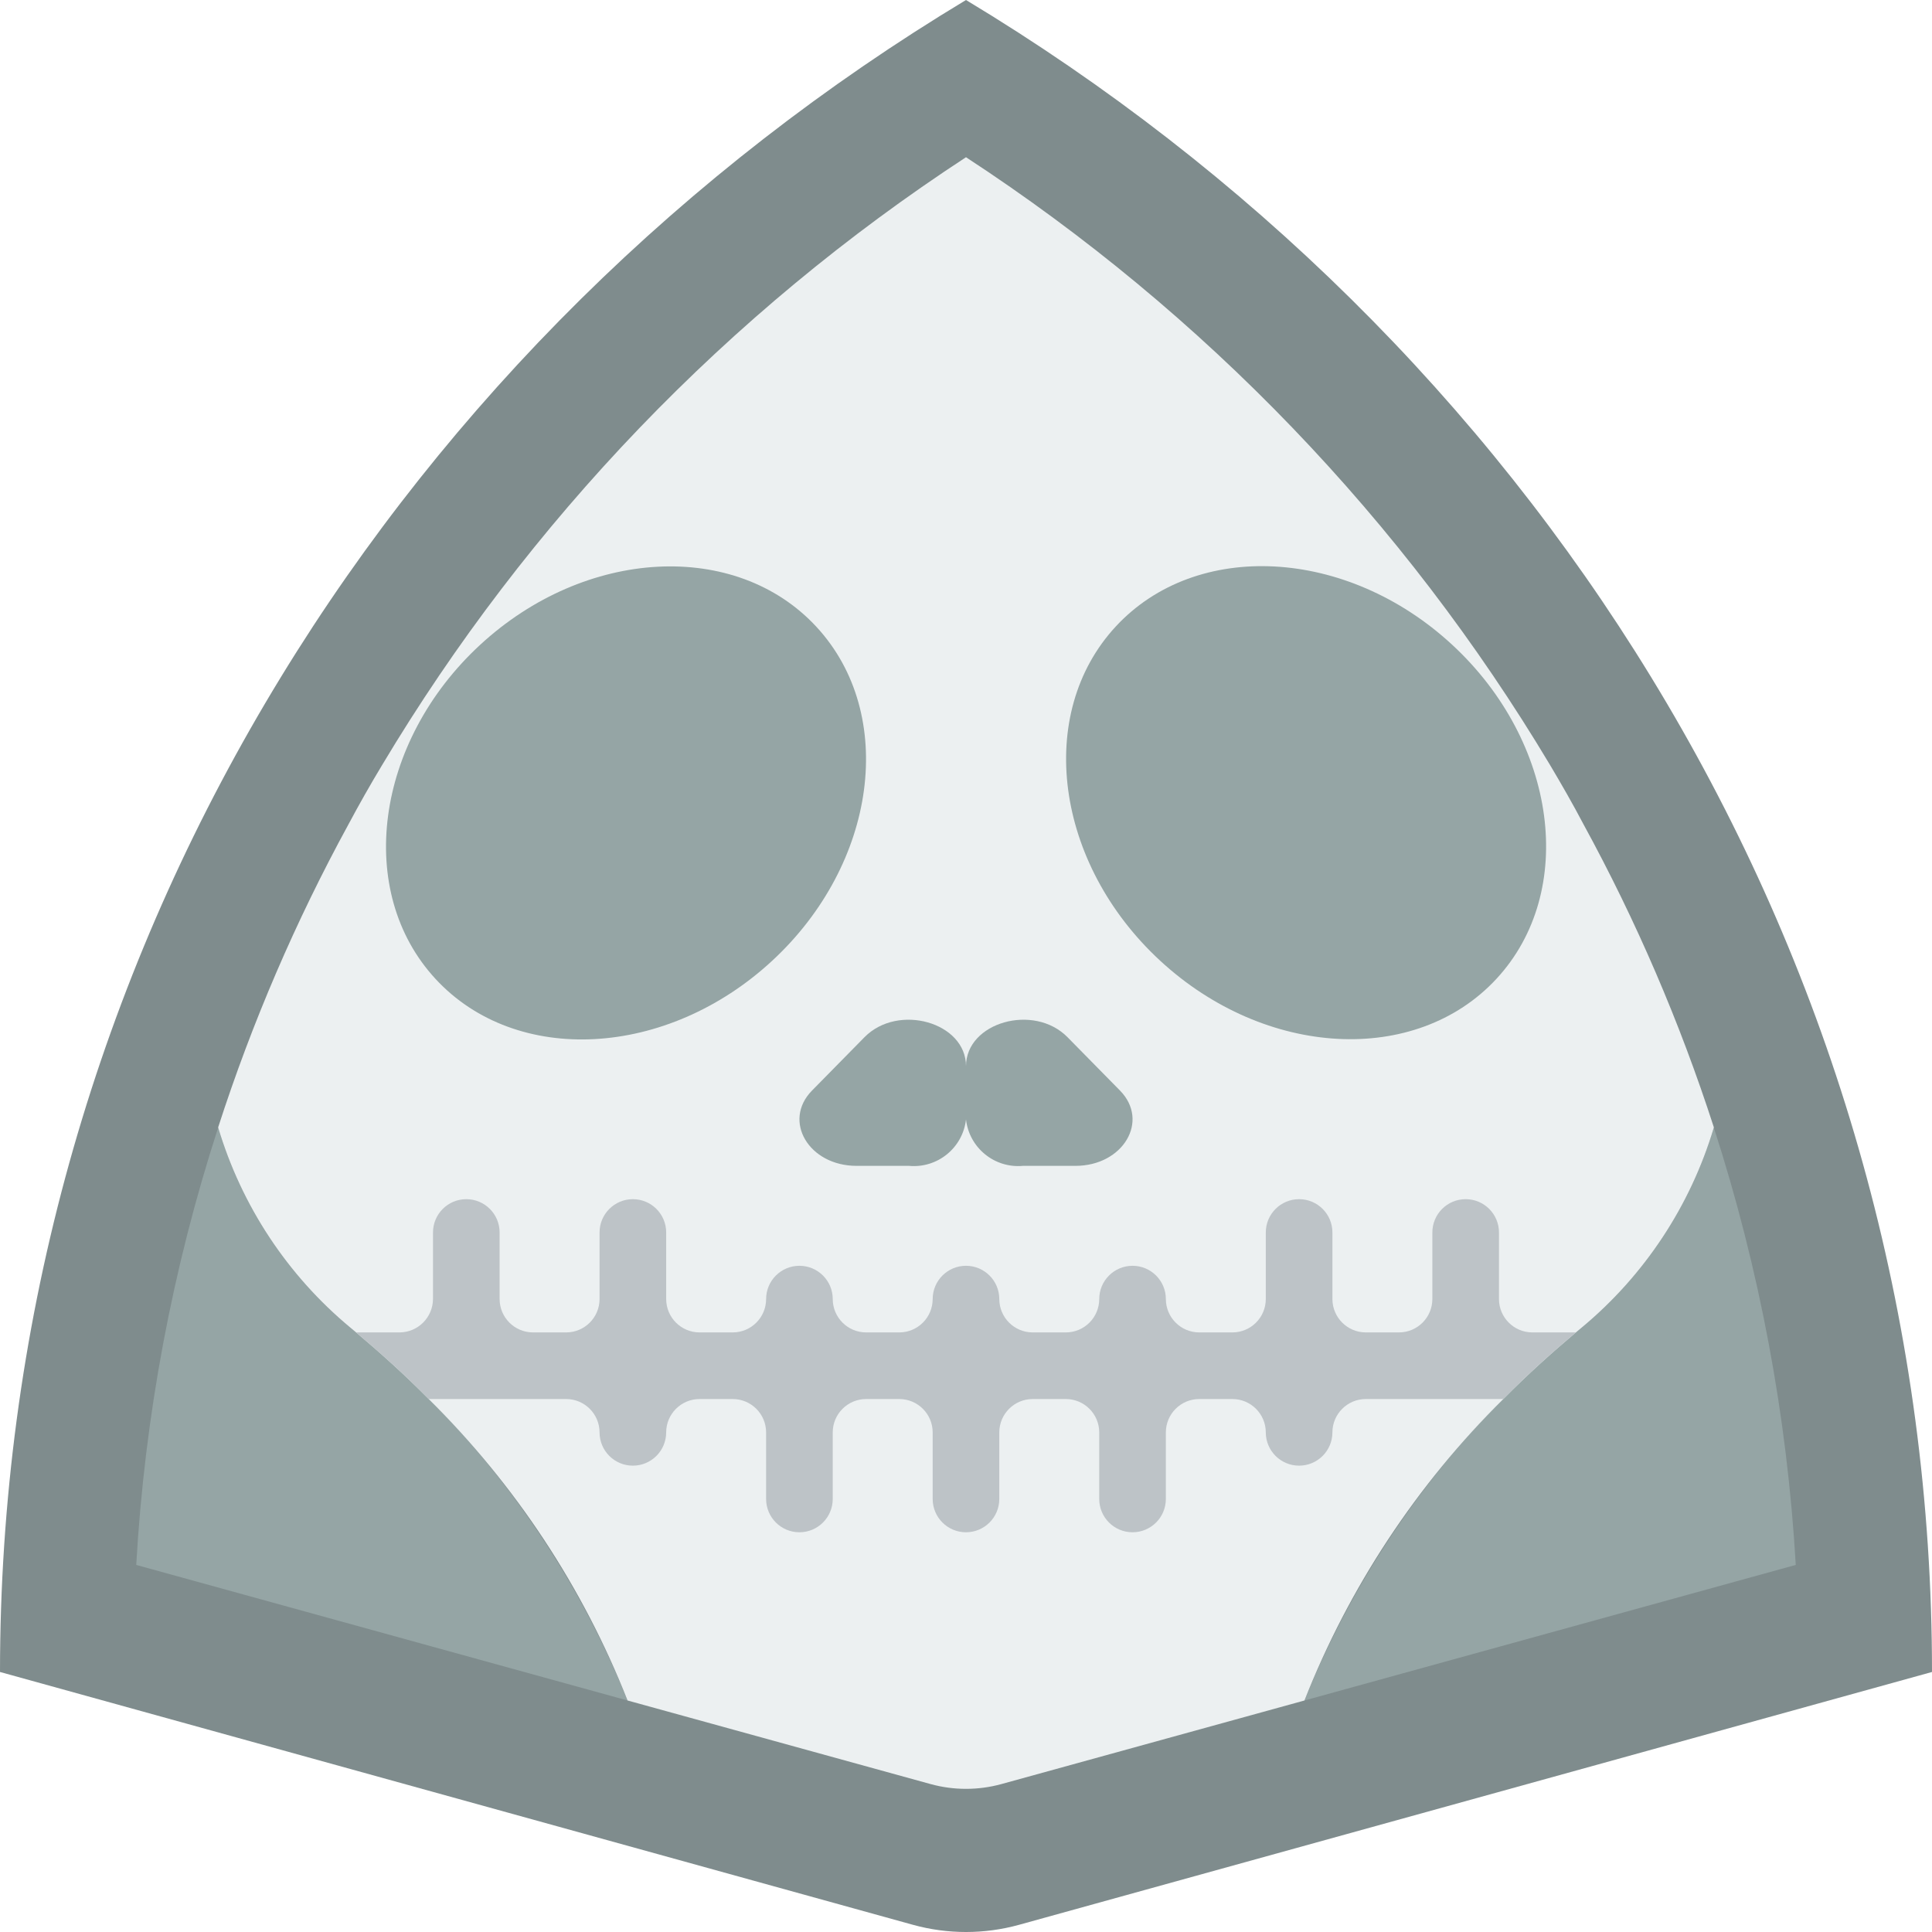
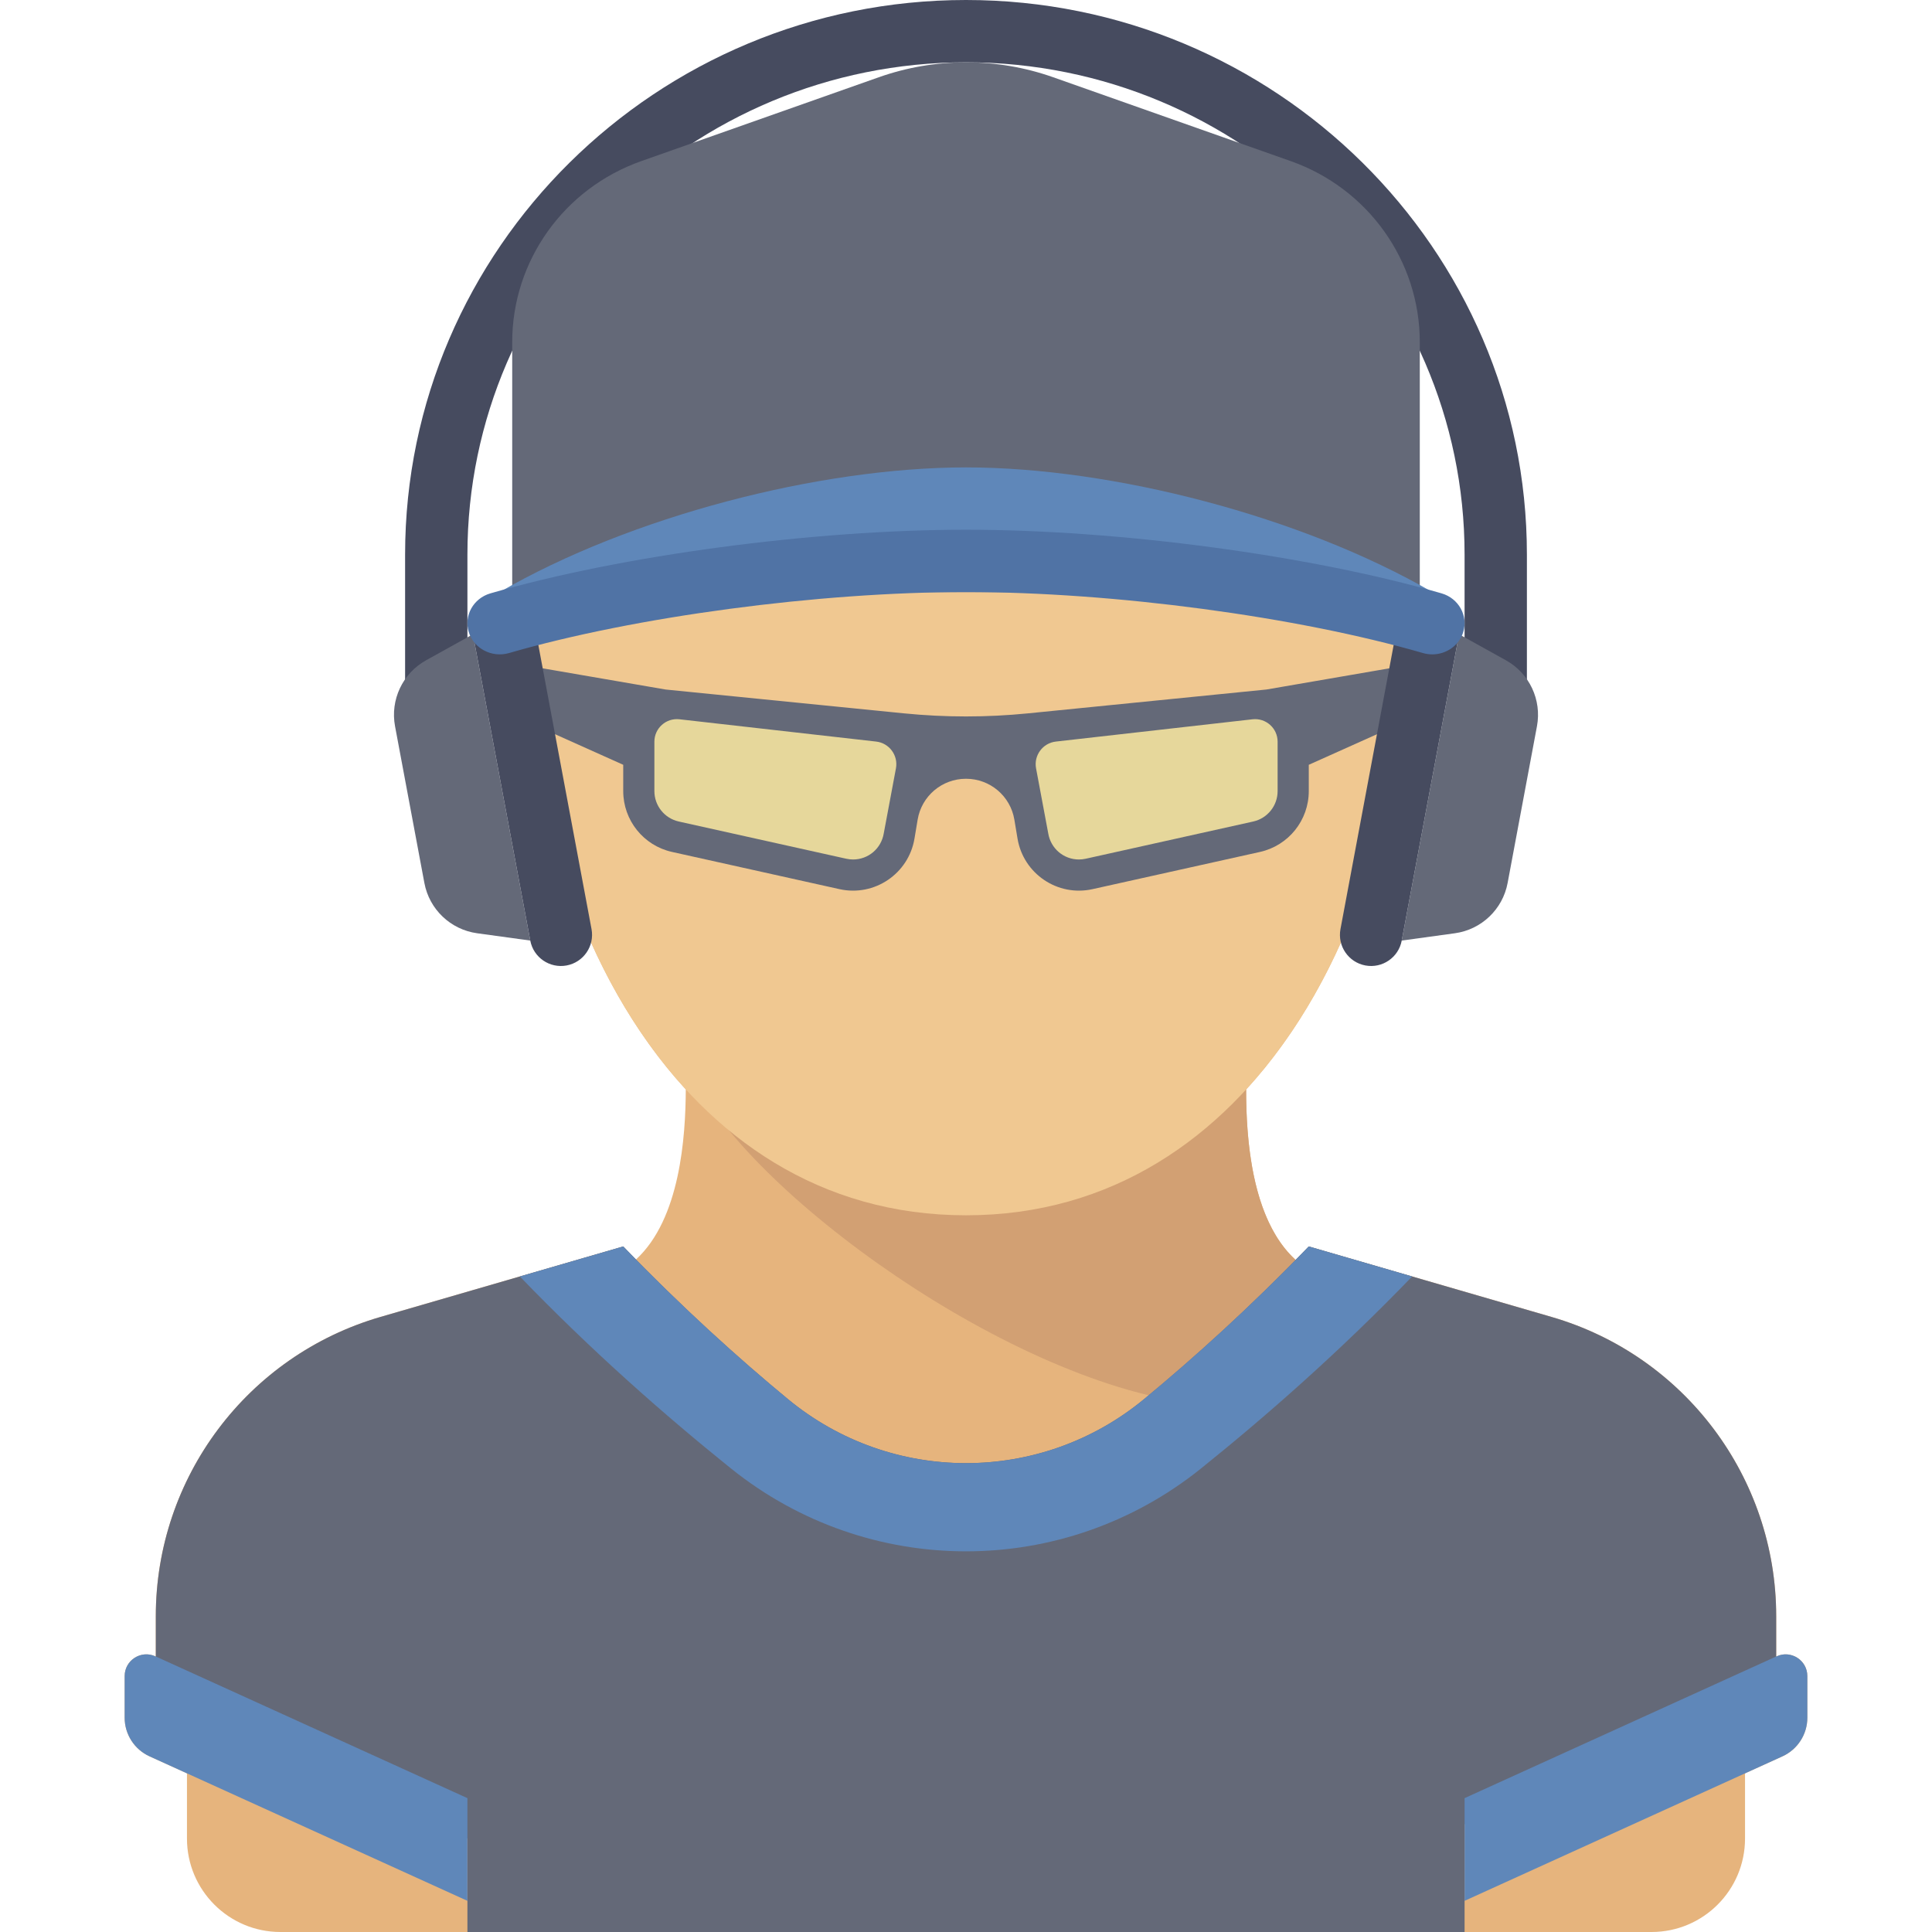
- <svg xmlns="http://www.w3.org/2000/svg" version="1.1" id="Capa_1" x="0px" y="0px" viewBox="0 0 512 512" style="enable-background:new 0 0 512 512;" xml:space="preserve">
+ <svg xmlns="http://www.w3.org/2000/svg" version="1.1" id="Layer_1" x="0px" y="0px" viewBox="0 0 496 496" style="enable-background:new 0 0 496 496;" xml:space="preserve">
  <g>
-     <path style="fill:#7F8C8D;" d="M512,443.092c0-5.647-0.093-11.273-0.279-16.878C505.769,246.604,405.153,89.832,255.999,0   C106.848,89.832,6.232,246.604,0.28,426.214c-0.186,5.604-0.279,11.23-0.279,16.878l241.915,66.994   c9.217,2.553,18.954,2.553,28.17,0L512,443.092z" />
-     <g>
-       <path style="fill:#95A5A5;" d="M166.312,450.648L36.105,414.72c2.244-39.406,9.542-78.361,21.716-115.906    c6.176,20.715,18.338,39.142,34.957,52.966C125.367,377.88,150.69,411.928,166.312,450.648L166.312,450.648z" />
-       <path style="fill:#95A5A5;" d="M475.895,414.72l-130.207,35.928c15.622-38.72,40.945-72.768,73.534-98.869    c16.619-13.823,28.781-32.25,34.957-52.966C466.311,336.37,473.609,375.319,475.895,414.72z" />
-     </g>
-     <path style="fill:#ECF0F1;" d="M454.18,298.726v0.088c-6.176,20.715-18.338,39.142-34.957,52.966l-1.589,1.324   c-6.179,5.208-12.712,11.034-19.244,17.655c-22.927,22.679-40.875,49.888-52.701,79.89l-80.331,22.157   c-6.125,1.677-12.589,1.677-18.714,0l-80.331-22.157c-11.826-30.002-29.774-57.21-52.701-79.89   c-6.532-6.621-13.065-12.447-19.244-17.655l-1.589-1.324c-16.619-13.823-28.781-32.25-34.957-52.966v-0.088   c8.972-27.767,20.528-54.633,34.516-80.243c2.825-5.297,5.826-10.593,8.915-15.713C139.96,138.035,192.875,82.946,256,41.666   c63.121,41.248,116.037,96.307,154.748,161.015c3.09,5.208,6.091,10.417,8.915,15.801   C433.651,244.093,445.207,270.958,454.18,298.726z" />
-     <path style="fill:#BDC3C7;" d="M417.633,353.103c-6.179,5.208-12.712,11.034-19.244,17.655h-36.458   c-4.869,0.015-8.813,3.958-8.828,8.828c0,4.875-3.952,8.828-8.828,8.828s-8.828-3.952-8.828-8.828   c-0.015-4.869-3.958-8.813-8.828-8.828h-8.828c-4.869,0.015-8.813,3.958-8.828,8.828v17.655c0,4.875-3.952,8.828-8.828,8.828   s-8.828-3.952-8.828-8.828v-17.655c-0.015-4.869-3.958-8.813-8.828-8.828h-8.828c-4.869,0.015-8.813,3.958-8.828,8.828v17.655   c0,4.875-3.952,8.828-8.828,8.828c-4.875,0-8.828-3.952-8.828-8.828v-17.655c-0.015-4.869-3.958-8.813-8.828-8.828h-8.828   c-4.869,0.015-8.813,3.958-8.828,8.828v17.655c0,4.875-3.952,8.828-8.828,8.828s-8.828-3.952-8.828-8.828v-17.655   c-0.015-4.869-3.958-8.813-8.828-8.828h-8.828c-4.869,0.015-8.813,3.958-8.828,8.828c0,4.875-3.952,8.828-8.828,8.828   s-8.828-3.952-8.828-8.828c-0.015-4.869-3.958-8.813-8.828-8.828h-36.458c-6.532-6.621-13.065-12.447-19.244-17.655h11.564   c4.857-0.045,8.782-3.971,8.828-8.828v-17.655c0-4.875,3.952-8.828,8.828-8.828c4.875,0,8.828,3.952,8.828,8.828v17.655   c0.015,4.869,3.958,8.813,8.828,8.828h8.828c4.869-0.015,8.813-3.958,8.828-8.828v-17.655c0-4.875,3.952-8.828,8.828-8.828   s8.828,3.952,8.828,8.828v17.655c0.015,4.869,3.958,8.813,8.828,8.828h8.828c4.869-0.015,8.813-3.958,8.828-8.828   c0-4.875,3.952-8.828,8.828-8.828s8.828,3.952,8.828,8.828c0.015,4.869,3.958,8.813,8.828,8.828h8.828   c4.869-0.015,8.813-3.958,8.828-8.828c0-4.875,3.952-8.828,8.828-8.828c4.875,0,8.828,3.952,8.828,8.828   c0.015,4.869,3.958,8.813,8.828,8.828h8.828c4.869-0.015,8.813-3.958,8.828-8.828c0-4.875,3.952-8.828,8.828-8.828   s8.828,3.952,8.828,8.828c0.015,4.869,3.958,8.813,8.828,8.828h8.828c4.869-0.015,8.813-3.958,8.828-8.828v-17.655   c0-4.875,3.952-8.828,8.828-8.828s8.828,3.952,8.828,8.828v17.655c0.015,4.869,3.958,8.813,8.828,8.828h8.828   c4.869-0.015,8.813-3.958,8.828-8.828v-17.655c0-4.875,3.952-8.828,8.828-8.828s8.828,3.952,8.828,8.828v17.655   c0.015,4.869,3.958,8.813,8.828,8.828H417.633z" />
-     <g>
-       <ellipse transform="matrix(-0.6787 -0.7344 0.7344 -0.6787 122.2421 479.0461)" style="fill:#95A5A5;" cx="165.915" cy="212.782" rx="57.009" ry="68.732" />
-       <ellipse transform="matrix(-0.7344 -0.6787 0.6787 -0.7344 455.9447 603.8421)" style="fill:#95A5A5;" cx="346.113" cy="212.717" rx="68.732" ry="57.009" />
-       <path style="fill:#95A5A5;" d="M229.093,274.873l-13.891,14.124c-7.914,8.047-0.871,19.968,11.798,19.968h13.891    c7.541,0.695,14.255-4.766,15.109-12.29v-14.124C256,270.933,238.015,265.801,229.093,274.873z" />
-       <path style="fill:#95A5A5;" d="M282.908,274.873l13.891,14.124c7.914,8.047,0.871,19.968-11.798,19.968H271.11    c-7.541,0.695-14.255-4.766-15.109-12.29v-14.124C256,270.933,273.986,265.801,282.908,274.873z" />
-     </g>
+     <path style="fill:#E6B47D;" d="M456.115,425.218L456,425.27v-10.351c0-35.591-23.513-66.902-57.692-76.827L336,320   c-1.129,1.169-2.252,2.318-3.372,3.456c-11.437-10.391-12.701-31.499-12.714-43.754C346.729,250.531,360,206.416,360,168   c0-64.065-50.144-88-112-88s-112,23.935-112,88c0,38.405,13.263,82.505,40.063,111.677c-0.063,12.21-1.433,33.242-12.792,43.676   c-1.087-1.105-2.176-2.22-3.271-3.354l-62.308,18.092C63.513,348.016,40,379.328,40,414.919v10.351l-0.115-0.052   C36.193,423.54,32,426.239,32,430.295v10.676c0,4.281,2.502,8.166,6.399,9.937L48,455.272V472c0,13.255,10.745,24,24,24h352   c13.255,0,24-10.745,24-24v-16.728l9.601-4.364c3.897-1.771,6.399-5.657,6.399-9.937v-10.676   C464,426.239,459.808,423.539,456.115,425.218z" />
+     <path style="fill:#464B5F;" d="M392,176h-16v-33.602C376,72.703,318.578,16,248,16S120,72.703,120,142.398V176h-16v-33.602   C104,63.879,168.598,0,248,0s144,63.879,144,142.398V176z" />
+     <path style="fill:#D2A073;" d="M304,360l31.671-34.197C317.781,314.284,320,280,320,272H176   C186.332,301.704,254.667,352.667,304,360z" />
+     <path style="fill:#646978;" d="M336,320c-15.196,15.733-29.648,28.752-42.286,39.19c-26.537,21.917-64.892,21.917-91.429,0   C189.648,348.752,175.196,335.733,160,320l-62.308,18.092C63.513,348.016,40,379.328,40,414.919v20.717L120,472v24h256v-27.636   L456,432v-17.081c0-35.591-23.513-66.902-57.692-76.827L336,320z" />
+     <path style="fill:#5F87B9;" d="M38.399,450.908L120,488v-26.365l-80.116-36.417C36.192,423.54,32,426.239,32,430.295v10.676   C32,445.251,34.502,449.136,38.399,450.908z" />
+     <path style="fill:#5F87B9;" d="M457.601,450.908L376,488v-26.365l80.116-36.417c3.692-1.678,7.884,1.021,7.884,5.077v10.676   C464,445.251,461.498,449.136,457.601,450.908z" />
+     <path style="fill:#5F87B9;" d="M336,320c-15.213,15.75-29.68,28.78-42.327,39.224c-26.515,21.894-64.831,21.894-91.347,0   C189.68,348.78,175.213,335.75,160,320l-26.537,7.706c18.361,19.063,37.233,35.66,54.227,49.312   c35.279,28.341,85.342,28.341,120.621,0c16.994-13.652,35.866-30.248,54.227-49.312L336,320z" />
+     <path style="fill:#F0C891;" d="M360,168c0,64.065-36.889,144-112,144s-112-79.935-112-144s50.144-88,112-88S360,103.935,360,168z" />
+     <path style="fill:#646978;" d="M357.743,171.396l-32.6,5.621l-61.182,6.118c-5.304,0.531-10.63,0.796-15.96,0.796   s-10.657-0.266-15.96-0.796l-61.182-6.118l-32.6-5.621c-4.046-0.649-7.792,2.275-8.145,6.357c-0.257,2.973,1.385,5.786,4.1,7.025   L160,196.344v6.753c0,7.5,5.208,13.992,12.529,15.619l42.993,9.554c8.955,1.99,17.745-3.94,19.253-12.988l0.81-4.854   c1.009-6.057,6.249-10.495,12.389-10.495h0.054c6.14,0,11.379,4.438,12.389,10.495l0.81,4.854   c1.508,9.048,10.298,14.979,19.253,12.988l42.993-9.554c7.321-1.627,12.529-8.12,12.529-15.619v-6.753l25.788-11.565   c2.715-1.239,4.356-4.052,4.1-7.025C365.535,173.671,361.789,170.747,357.743,171.396z" />
+     <path style="fill:#E6D79B;" d="M174.437,184.661c-3.431-0.389-6.437,2.296-6.437,5.749v5.934v6.752c0,3.75,2.604,6.997,6.265,7.81   l42.992,9.554c0.582,0.129,1.172,0.195,1.755,0.195c3.915,0,7.226-2.813,7.872-6.688l3.128-16.702   c0.625-3.336-1.714-6.502-5.087-6.884L174.437,184.661z" />
+     <path style="fill:#E6D79B;" d="M321.563,184.661c3.431-0.389,6.437,2.296,6.437,5.749v5.934v6.752c0,3.75-2.604,6.997-6.265,7.81   l-42.992,9.554c-0.582,0.129-1.172,0.195-1.755,0.195c-3.915,0-7.226-2.813-7.872-6.688l-3.128-16.702   c-0.625-3.336,1.714-6.502,5.087-6.884L321.563,184.661z" />
+     <path style="fill:#646978;" d="M364.5,152V87.842c0-20.859-13.265-39.466-33.136-46.481L270.39,19.834   c-14.479-5.112-30.302-5.112-44.781,0l-60.974,21.527c-19.87,7.015-33.135,25.622-33.135,46.481V152H364.5z" />
+     <path style="fill:#646978;" d="M136.135,241.471l-13.638-1.876c-6.823-0.939-12.279-6.137-13.546-12.907l-7.532-40.237   c-1.267-6.769,1.939-13.59,7.961-16.933l12.036-6.682L136.135,241.471z" />
+     <path style="fill:#464B5F;" d="M145.471,247.862L145.471,247.862c-4.343,0.813-8.522-2.049-9.335-6.391l-14.72-78.634   c-0.813-4.343,2.049-8.522,6.391-9.335l0,0c4.343-0.813,8.522,2.049,9.335,6.391l14.72,78.634   C152.675,242.869,149.813,247.049,145.471,247.862z" />
+     <path style="fill:#646978;" d="M359.865,241.471l13.638-1.876c6.823-0.939,12.279-6.137,13.546-12.907l7.532-40.237   c1.267-6.769-1.94-13.59-7.961-16.933l-12.036-6.682L359.865,241.471z" />
+     <path style="fill:#464B5F;" d="M350.529,247.862L350.529,247.862c4.343,0.813,8.522-2.049,9.335-6.391l14.72-78.634   c0.813-4.343-2.049-8.522-6.391-9.335l0,0c-4.343-0.813-8.522,2.049-9.335,6.391l-14.72,78.634   C343.325,242.869,346.187,247.049,350.529,247.862z" />
+     <path style="fill:#5F87B9;" d="M248,119.996c-37.642,0-86.217,12.6-119.705,32h239.41C334.217,132.596,285.642,119.996,248,119.996   z" />
+     <path style="fill:#5073A5;" d="M367.709,168c-0.789,0-1.591-0.113-2.389-0.34c-32.343-9.371-79.492-15.664-117.321-15.664   s-84.977,6.293-117.321,15.664c-4.389,1.262-9.004-1.133-10.328-5.363c-1.316-4.234,1.174-8.691,5.559-9.965   c33.74-9.77,82.803-16.336,122.09-16.336s88.35,6.566,122.09,16.336c4.384,1.273,6.874,5.73,5.559,9.965   C374.567,165.762,371.276,167.996,367.709,168z" />
  </g>
  <g>
</g>
  <g>
</g>
  <g>
</g>
  <g>
</g>
  <g>
</g>
  <g>
</g>
  <g>
</g>
  <g>
</g>
  <g>
</g>
  <g>
</g>
  <g>
</g>
  <g>
</g>
  <g>
</g>
  <g>
</g>
  <g>
</g>
</svg>
